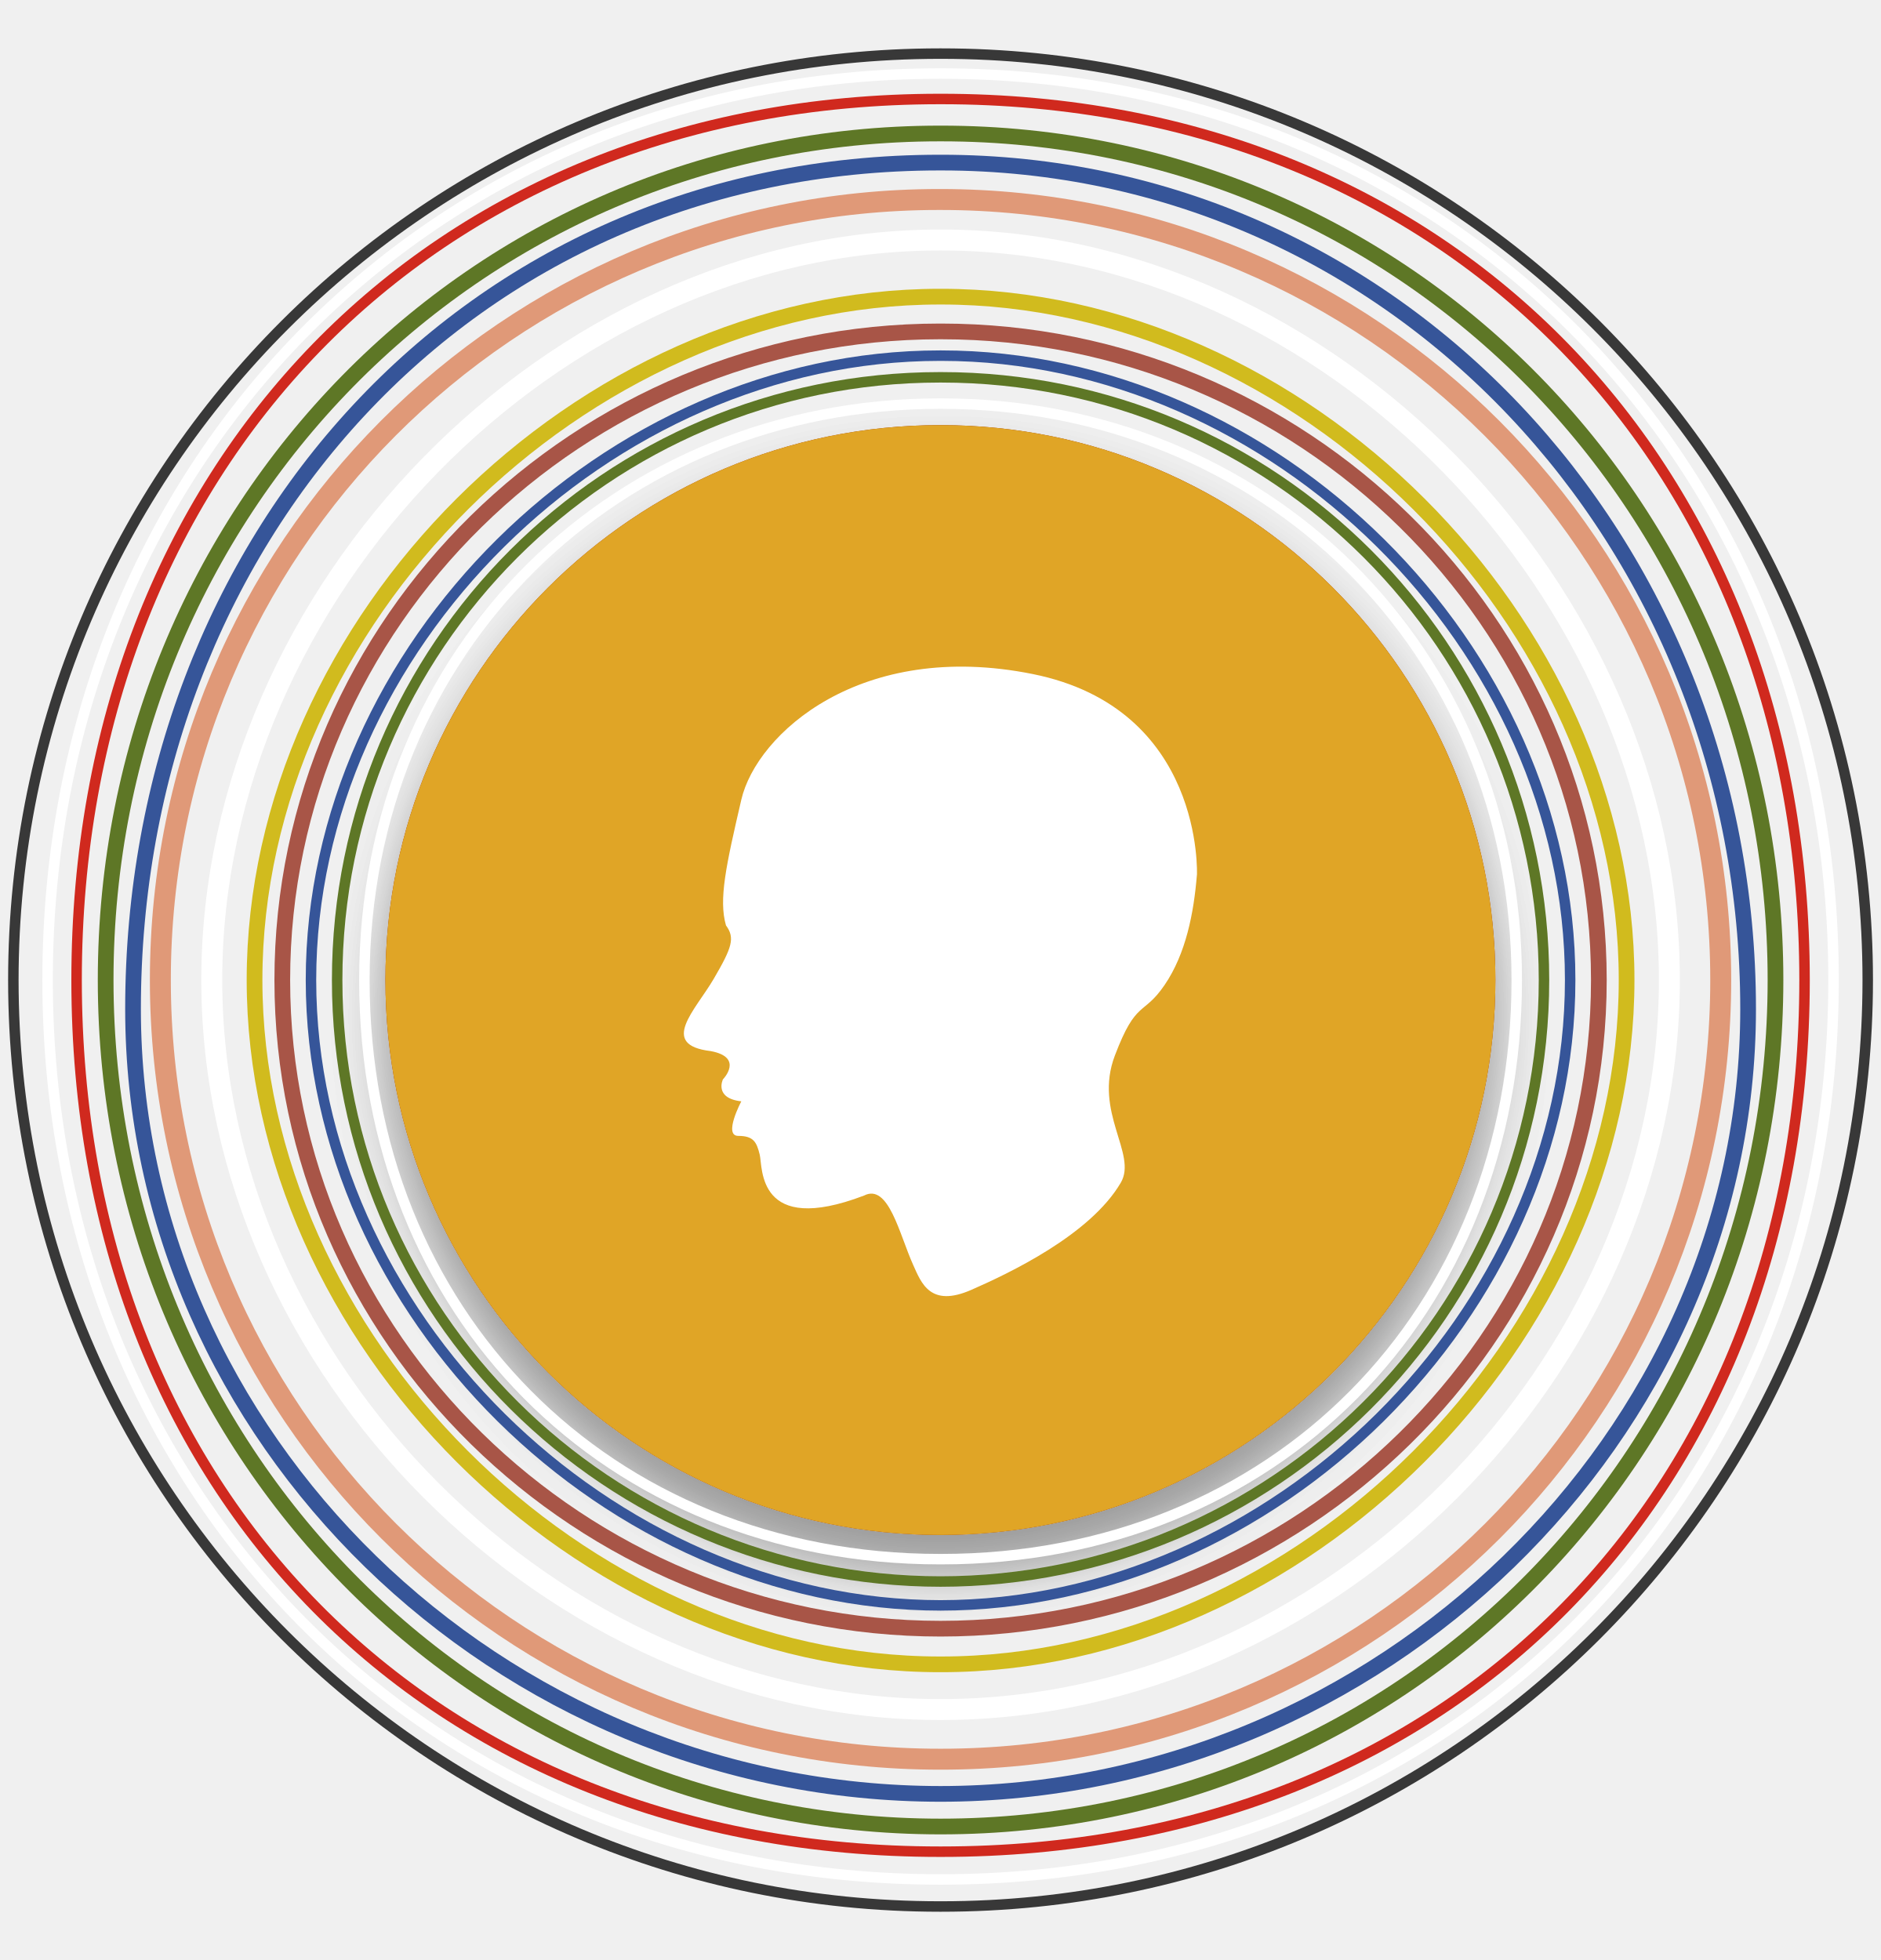
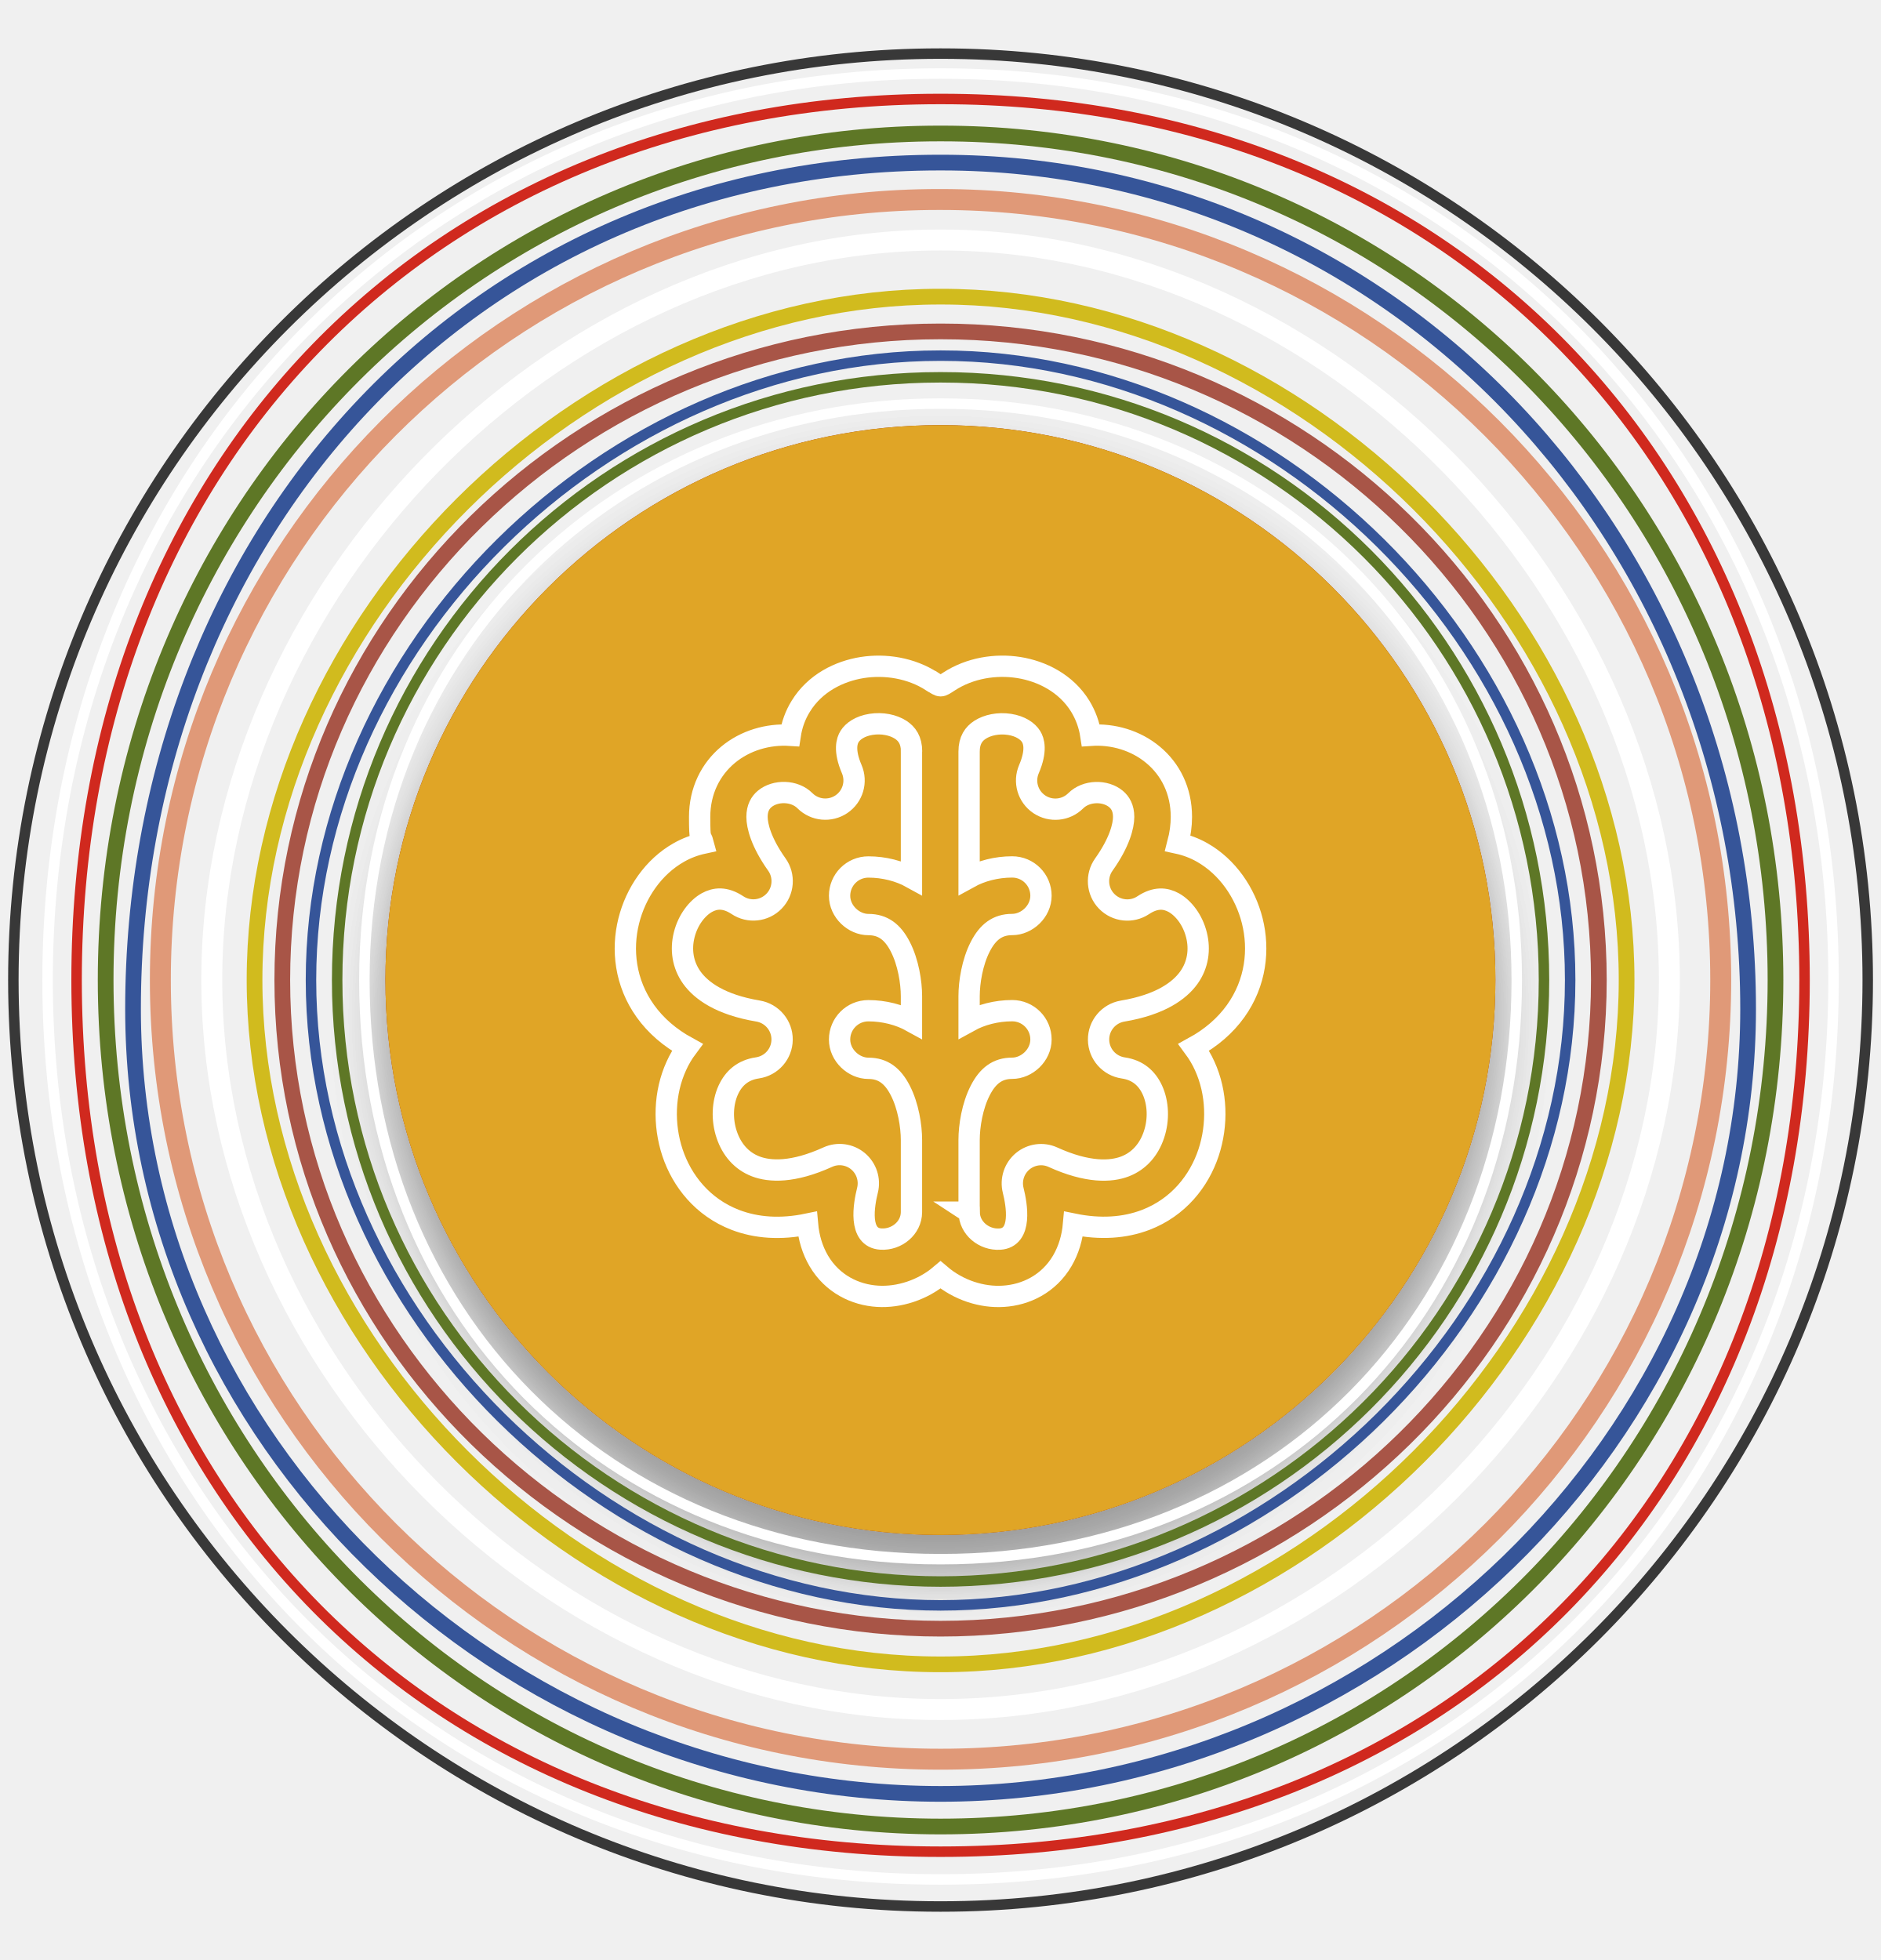
<svg xmlns="http://www.w3.org/2000/svg" id="Body" viewBox="0 0 359.26 374.42">
  <defs>
    <style>
      .cls-1 {
        filter: url(#drop-shadow-2);
      }

      .cls-2 {
        stroke: #383838;
      }

-       .cls-2, .cls-3, .cls-4, .cls-5, .cls-6, .cls-7, .cls-8, .cls-9, .cls-10, .cls-11, .cls-12 {
+       .cls-2, .cls-3, .cls-4, .cls-5, .cls-6, .cls-7, .cls-8, .cls-9, .cls-10, .cls-11, .cls-12, .cls-13 {
        fill: none;
        stroke-miterlimit: 10;
      }

-       .cls-2, .cls-3, .cls-9, .cls-10, .cls-12 {
+       .cls-2, .cls-3, .cls-10, .cls-11, .cls-13 {
        stroke-width: 2px;
      }

-       .cls-3, .cls-11 {
+       .cls-3, .cls-12 {
        stroke: #365599;
      }

      .cls-4 {
        stroke: #e09978;
      }

-       .cls-4, .cls-6 {
+       .cls-4, .cls-7 {
        stroke-width: 4px;
      }

-       .cls-13 {
+       .cls-14 {
        fill: #942900;
      }

-       .cls-5, .cls-7, .cls-8, .cls-11 {
+       .cls-5 {
+         stroke-width: 4.07px;
+       }
+ 
+       .cls-5, .cls-7, .cls-11 {
+         stroke: #fff;
+       }
+ 
+       .cls-6, .cls-8, .cls-9, .cls-12 {
        stroke-width: 3px;
      }

-       .cls-5, .cls-12 {
+       .cls-6, .cls-13 {
        stroke: #5e7726;
-       }
- 
-       .cls-14 {
-         fill: #fff;
-         fill-rule: evenodd;
      }

      .cls-15 {
        fill: #e0a526;
      }

      .cls-16 {
        filter: url(#drop-shadow-1);
      }

-       .cls-6, .cls-10 {
-         stroke: #fff;
-       }
- 
-       .cls-7 {
+       .cls-8 {
        stroke: #a85547;
      }

-       .cls-8 {
+       .cls-9 {
        stroke: #d1bb1e;
      }

-       .cls-9 {
+       .cls-10 {
        stroke: #d0291e;
      }
    </style>
    <filter id="drop-shadow-1" x="58.55" y="72.21" width="243" height="244" filterUnits="userSpaceOnUse">
      <feOffset dx="0" dy="7" />
      <feGaussianBlur result="blur" stdDeviation="5" />
      <feFlood flood-color="#000" flood-opacity=".2" />
      <feComposite in2="blur" operator="in" />
      <feComposite in="SourceGraphic" />
    </filter>
    <filter id="drop-shadow-2" x="58.55" y="72.21" width="243" height="244" filterUnits="userSpaceOnUse">
      <feOffset dx="0" dy="7" />
      <feGaussianBlur result="blur-2" stdDeviation="5" />
      <feFlood flood-color="#000" flood-opacity=".2" />
      <feComposite in2="blur-2" operator="in" />
      <feComposite in="SourceGraphic" />
    </filter>
  </defs>
  <g class="cls-16">
-     <circle class="cls-13" cx="179.63" cy="187.22" r="106.01" />
+     <circle class="cls-14" cx="179.63" cy="187.22" r="106.01" />
  </g>
  <g class="cls-1">
    <circle class="cls-15" cx="179.63" cy="187.22" r="106.01" />
  </g>
-   <path class="cls-12" d="M179.78,72.08c63.59,0,115.14,51.55,115.14,115.14s-51.79,114.9-115.38,114.9h.24c-63.59,0-115.38-51.31-115.38-114.9s51.55-115.14,115.14-115.14h.24Z" />
-   <path class="cls-7" d="M179.78,63.31c68.74,0,125.62,55.48,125.62,123.91,0,68.43-57.06,123.91-125.79,123.91h.1c-68.74,0-125.79-55.48-125.79-123.91s56.88-123.91,125.62-123.91h.24Z" />
-   <path class="cls-6" d="M179.78,45.85c73.96,0,139.09,67.41,139.09,141.37s-65.13,139.35-139.09,139.35h-.24c-73.96,0-139.09-65.39-139.09-139.35S105.58,45.85,179.54,45.85h.24Z" />
+   <path class="cls-13" d="M179.78,72.08c63.59,0,115.14,51.55,115.14,115.14s-51.79,114.9-115.38,114.9h.24c-63.59,0-115.38-51.31-115.38-114.9s51.55-115.14,115.14-115.14h.24Z" />
+   <path class="cls-8" d="M179.78,63.31c68.74,0,125.62,55.48,125.62,123.91,0,68.43-57.06,123.91-125.79,123.91h.1c-68.74,0-125.79-55.48-125.79-123.91s56.88-123.91,125.62-123.91h.24Z" />
+   <path class="cls-7" d="M179.78,45.85c73.96,0,139.09,67.41,139.09,141.37s-65.13,139.35-139.09,139.35h-.24c-73.96,0-139.09-65.39-139.09-139.35S105.58,45.85,179.54,45.85h.24Z" />
  <path class="cls-4" d="M179.78,336.06c82.24,0,148.9-66.61,148.9-148.84S261.87,38.11,179.63,38.11h-.3c-82.24,0-148.7,66.87-148.7,149.11s66.67,148.84,148.9,148.84h.24Z" />
-   <path class="cls-5" d="M179.78,25.5c89.31,0,159.36,72.4,159.36,161.71s-70.22,161.71-159.53,161.71h.1c-89.31,0-159.53-72.4-159.53-161.71S90.22,25.5,179.54,25.5h.24Z" />
+   <path class="cls-6" d="M179.78,25.5c89.31,0,159.36,72.4,159.36,161.71s-70.22,161.71-159.53,161.71h.1c-89.31,0-159.53-72.4-159.53-161.71S90.22,25.5,179.54,25.5h.24Z" />
  <path class="cls-2" d="M179.78,10.24c97.74,0,176.98,79.24,176.98,176.98s-79.24,176.98-176.98,176.98h-.24C81.79,364.2,2.55,284.96,2.55,187.22S81.79,10.24,179.54,10.24h.24Z" />
-   <path class="cls-10" d="M179.78,77.1c61.44,0,109.94,46.53,109.94,110.12s-46.35,110.63-109.94,110.63h-.24c-63.59,0-109.94-47.04-109.94-110.63s48.5-110.12,109.94-110.12h.24Z" />
+   <path class="cls-11" d="M179.78,77.1c61.44,0,109.94,46.53,109.94,110.12s-46.35,110.63-109.94,110.63h-.24c-63.59,0-109.94-47.04-109.94-110.63s48.5-110.12,109.94-110.12h.24Z" />
  <path class="cls-3" d="M179.78,67.94c63.59,0,120.14,55.69,120.14,119.28s-56.78,119.46-120.37,119.46h.22c-63.59,0-120.37-55.87-120.37-119.46s56.55-119.28,120.14-119.28h.24Z" />
-   <path class="cls-8" d="M179.78,56.67c68.74,0,130.92,62.11,130.92,130.54,0,68.43-62.19,130.73-130.92,130.73h-.24c-68.74,0-130.92-62.3-130.92-130.73S110.8,56.67,179.54,56.67h.24Z" />
-   <path class="cls-10" d="M179.78,14.05c97.74,0,170.45,75.43,170.45,173.17s-72.71,171.81-170.45,171.81h-.24c-97.74,0-170.45-74.07-170.45-171.81S81.79,14.05,179.54,14.05h.24Z" />
-   <path class="cls-9" d="M179.78,18.91c97.74,0,164.91,70.57,164.91,168.31s-67.16,166.51-164.91,166.51h-.24c-97.74,0-164.91-68.77-164.91-166.51S81.79,18.91,179.54,18.91h.24Z" />
-   <path class="cls-11" d="M179.78,31.06c86.58,0,154.13,72.4,154.13,161.71,0,81.54-70.48,149.92-154.37,149.92h.24c-84.79,0-154.37-68.38-154.37-149.92,0-89.31,63.53-161.71,154.13-161.71h.24Z" />
-   <path class="cls-14" d="M228.63,167.17s1.43-31.81-31.38-38.41c-32.81-6.6-52.72,11.4-55.65,24.01-2.93,12.61-4.35,19.07-2.93,24.01,1.76,2.4,1.17,4.2-2.34,10.21-3.51,6-10.55,12.61-.58,13.8,6.44,1.2,2.34,5.4,2.34,5.4,0,0-1.76,3.6,3.51,4.2,0,0-3.51,6.6-.58,6.6s3.51,1.2,4.1,3.6c.58,2.4-.58,15.61,19.92,7.8,4.69-2.4,6.75,7.4,9.37,13.21,1.57,3.49,3.26,8.25,11.13,4.8,7.02-3.08,22.68-10.43,28.55-20.48,3.21-5.5-5.25-13.46-1.14-24.27,4.1-10.8,5.39-7.47,9.49-13.47,4.1-6,5.59-13.81,6.18-21.01h0Z" />
+   <path class="cls-9" d="M179.78,56.67c68.74,0,130.92,62.11,130.92,130.54,0,68.43-62.19,130.73-130.92,130.73h-.24c-68.74,0-130.92-62.3-130.92-130.73S110.8,56.67,179.54,56.67h.24Z" />
+   <path class="cls-11" d="M179.78,14.05c97.74,0,170.45,75.43,170.45,173.17s-72.71,171.81-170.45,171.81h-.24c-97.74,0-170.45-74.07-170.45-171.81S81.79,14.05,179.54,14.05h.24Z" />
+   <path class="cls-10" d="M179.78,18.91c97.74,0,164.91,70.57,164.91,168.31s-67.16,166.51-164.91,166.51h-.24c-97.74,0-164.91-68.77-164.91-166.51S81.79,18.91,179.54,18.91h.24Z" />
+   <path class="cls-12" d="M179.78,31.06c86.58,0,154.13,72.4,154.13,161.71,0,81.54-70.48,149.92-154.37,149.92h.24c-84.79,0-154.37-68.38-154.37-149.92,0-89.31,63.53-161.71,154.13-161.71h.24Z" />
+   <path id="brain" class="cls-5" d="M178.03,130.19c-3.99-2.6-8.93-3.36-13.33-2.67-4.41.7-9.03,2.98-11.74,7.39-1.06,1.71-1.72,3.56-2.02,5.55-4.29-.28-8.61,1.01-11.88,3.73-3.3,2.75-5.42,6.87-5.42,11.86s.23,3.31.68,5.03c-1.62.35-3.2.94-4.65,1.77-4.84,2.73-8.23,7.7-9.57,13.07-1.37,5.47-.71,11.81,3.18,17.24,1.97,2.75,4.64,5.08,8,6.92-.83,1.11-1.54,2.3-2.1,3.56-2.34,5.13-2.5,11.21-.73,16.55,1.81,5.42,5.76,10.43,11.99,12.84,4.06,1.56,8.7,1.87,13.8.81.23,2.6.94,4.95,2.15,7.02,2.6,4.42,6.97,6.51,11.25,6.77,4.09.25,8.6-1.19,12.01-4.09,3.41,2.91,7.92,4.36,12.01,4.09,4.27-.26,8.65-2.35,11.25-6.77,1.21-2.07,1.92-4.42,2.15-7.02,5.08,1.04,9.72.75,13.8-.81,6.23-2.4,10.19-7.42,11.99-12.84,1.77-5.35,1.61-11.41-.73-16.55-.56-1.26-1.28-2.45-2.1-3.56,3.36-1.84,6.03-4.17,8-6.92,3.89-5.43,4.55-11.78,3.18-17.24-1.34-5.37-4.74-10.33-9.57-13.07-1.46-.83-3.03-1.42-4.65-1.77.45-1.72.68-3.4.68-5.03,0-5-2.1-9.11-5.42-11.86-3.26-2.72-7.6-4.02-11.88-3.73-.3-1.97-.98-3.84-2.02-5.55-2.72-4.41-7.35-6.69-11.74-7.39-4.41-.7-9.34.07-13.33,2.67-1.67,1.09-1.52,1.09-3.2,0h-.02ZM185.11,231.56v-13.81c0-2.62.6-6.48,2.14-9.46,1.44-2.8,3.3-4.22,6.09-4.22s5.5-2.47,5.5-5.5-2.45-5.5-5.5-5.5-5.95.78-8.23,2.04v-4.82c0-2.62.6-6.48,2.14-9.46,1.44-2.8,3.3-4.22,6.09-4.22s5.5-2.47,5.5-5.5-2.45-5.5-5.5-5.5-5.95.78-8.23,2.04v-24.08c0-2.17.89-3.38,2.09-4.16,1.41-.91,3.51-1.36,5.63-1.03s3.49,1.31,4.12,2.32c.51.81,1.13,2.63-.41,6.23-1.04,2.42-.22,5.23,1.97,6.71,2.19,1.47,5.1,1.19,6.96-.66,2.02-2.02,5.66-2.05,7.7-.35.81.68,1.46,1.72,1.46,3.43s-.78,4.87-3.78,9.09c-1.54,2.15-1.32,5.12.53,7.02,1.84,1.9,4.79,2.22,6.99.75,2.37-1.57,4.26-1.36,5.85-.48,1.85,1.04,3.61,3.3,4.32,6.16.7,2.77.31,5.7-1.46,8.17s-5.43,5.17-12.65,6.38c-2.67.45-4.62,2.78-4.59,5.48.03,2.72,2.04,4.99,4.72,5.38,2.75.4,4.52,1.95,5.56,4.22,1.11,2.43,1.28,5.63.3,8.53-.94,2.83-2.82,5.02-5.52,6.06s-7.14,1.26-13.78-1.76c-1.92-.88-4.17-.56-5.78.78-1.62,1.36-2.32,3.51-1.81,5.55.68,2.72,1.81,9.06-2.57,9.32-3.01.18-5.81-2.1-5.83-5.13l-.03-.02ZM174.12,143.56c0-2.17-.89-3.38-2.09-4.16-1.41-.91-3.51-1.36-5.63-1.03s-3.49,1.31-4.12,2.32c-.51.81-1.13,2.63.41,6.23,1.04,2.42.22,5.23-1.97,6.71-2.19,1.47-5.1,1.19-6.96-.66-2-2.02-5.66-2.05-7.7-.35-.81.68-1.46,1.72-1.46,3.43s.78,4.87,3.78,9.09c1.54,2.15,1.32,5.12-.53,7.02-1.84,1.9-4.79,2.22-6.99.75-2.37-1.57-4.26-1.36-5.85-.48-1.85,1.04-3.61,3.3-4.32,6.16-.7,2.77-.31,5.7,1.46,8.17,1.77,2.47,5.43,5.17,12.65,6.38,2.67.45,4.62,2.78,4.59,5.48-.03,2.72-2.04,4.99-4.72,5.38-2.75.4-4.52,1.95-5.56,4.22-1.11,2.43-1.28,5.63-.3,8.53.94,2.83,2.82,5.02,5.52,6.06s7.14,1.26,13.78-1.76c1.92-.88,4.17-.56,5.78.78,1.62,1.36,2.32,3.51,1.81,5.55-.68,2.72-1.81,9.06,2.57,9.32,3.01.18,5.81-2.1,5.83-5.13v-13.81c0-2.62-.6-6.48-2.14-9.46-1.44-2.8-3.3-4.22-6.09-4.22s-5.5-2.47-5.5-5.5,2.45-5.5,5.5-5.5,5.95.78,8.23,2.04v-4.82c0-2.62-.6-6.48-2.14-9.46-1.44-2.8-3.3-4.22-6.09-4.22s-5.5-2.47-5.5-5.5,2.45-5.5,5.5-5.5,5.95.78,8.23,2.04v-24.1h.03Z" />
</svg>
